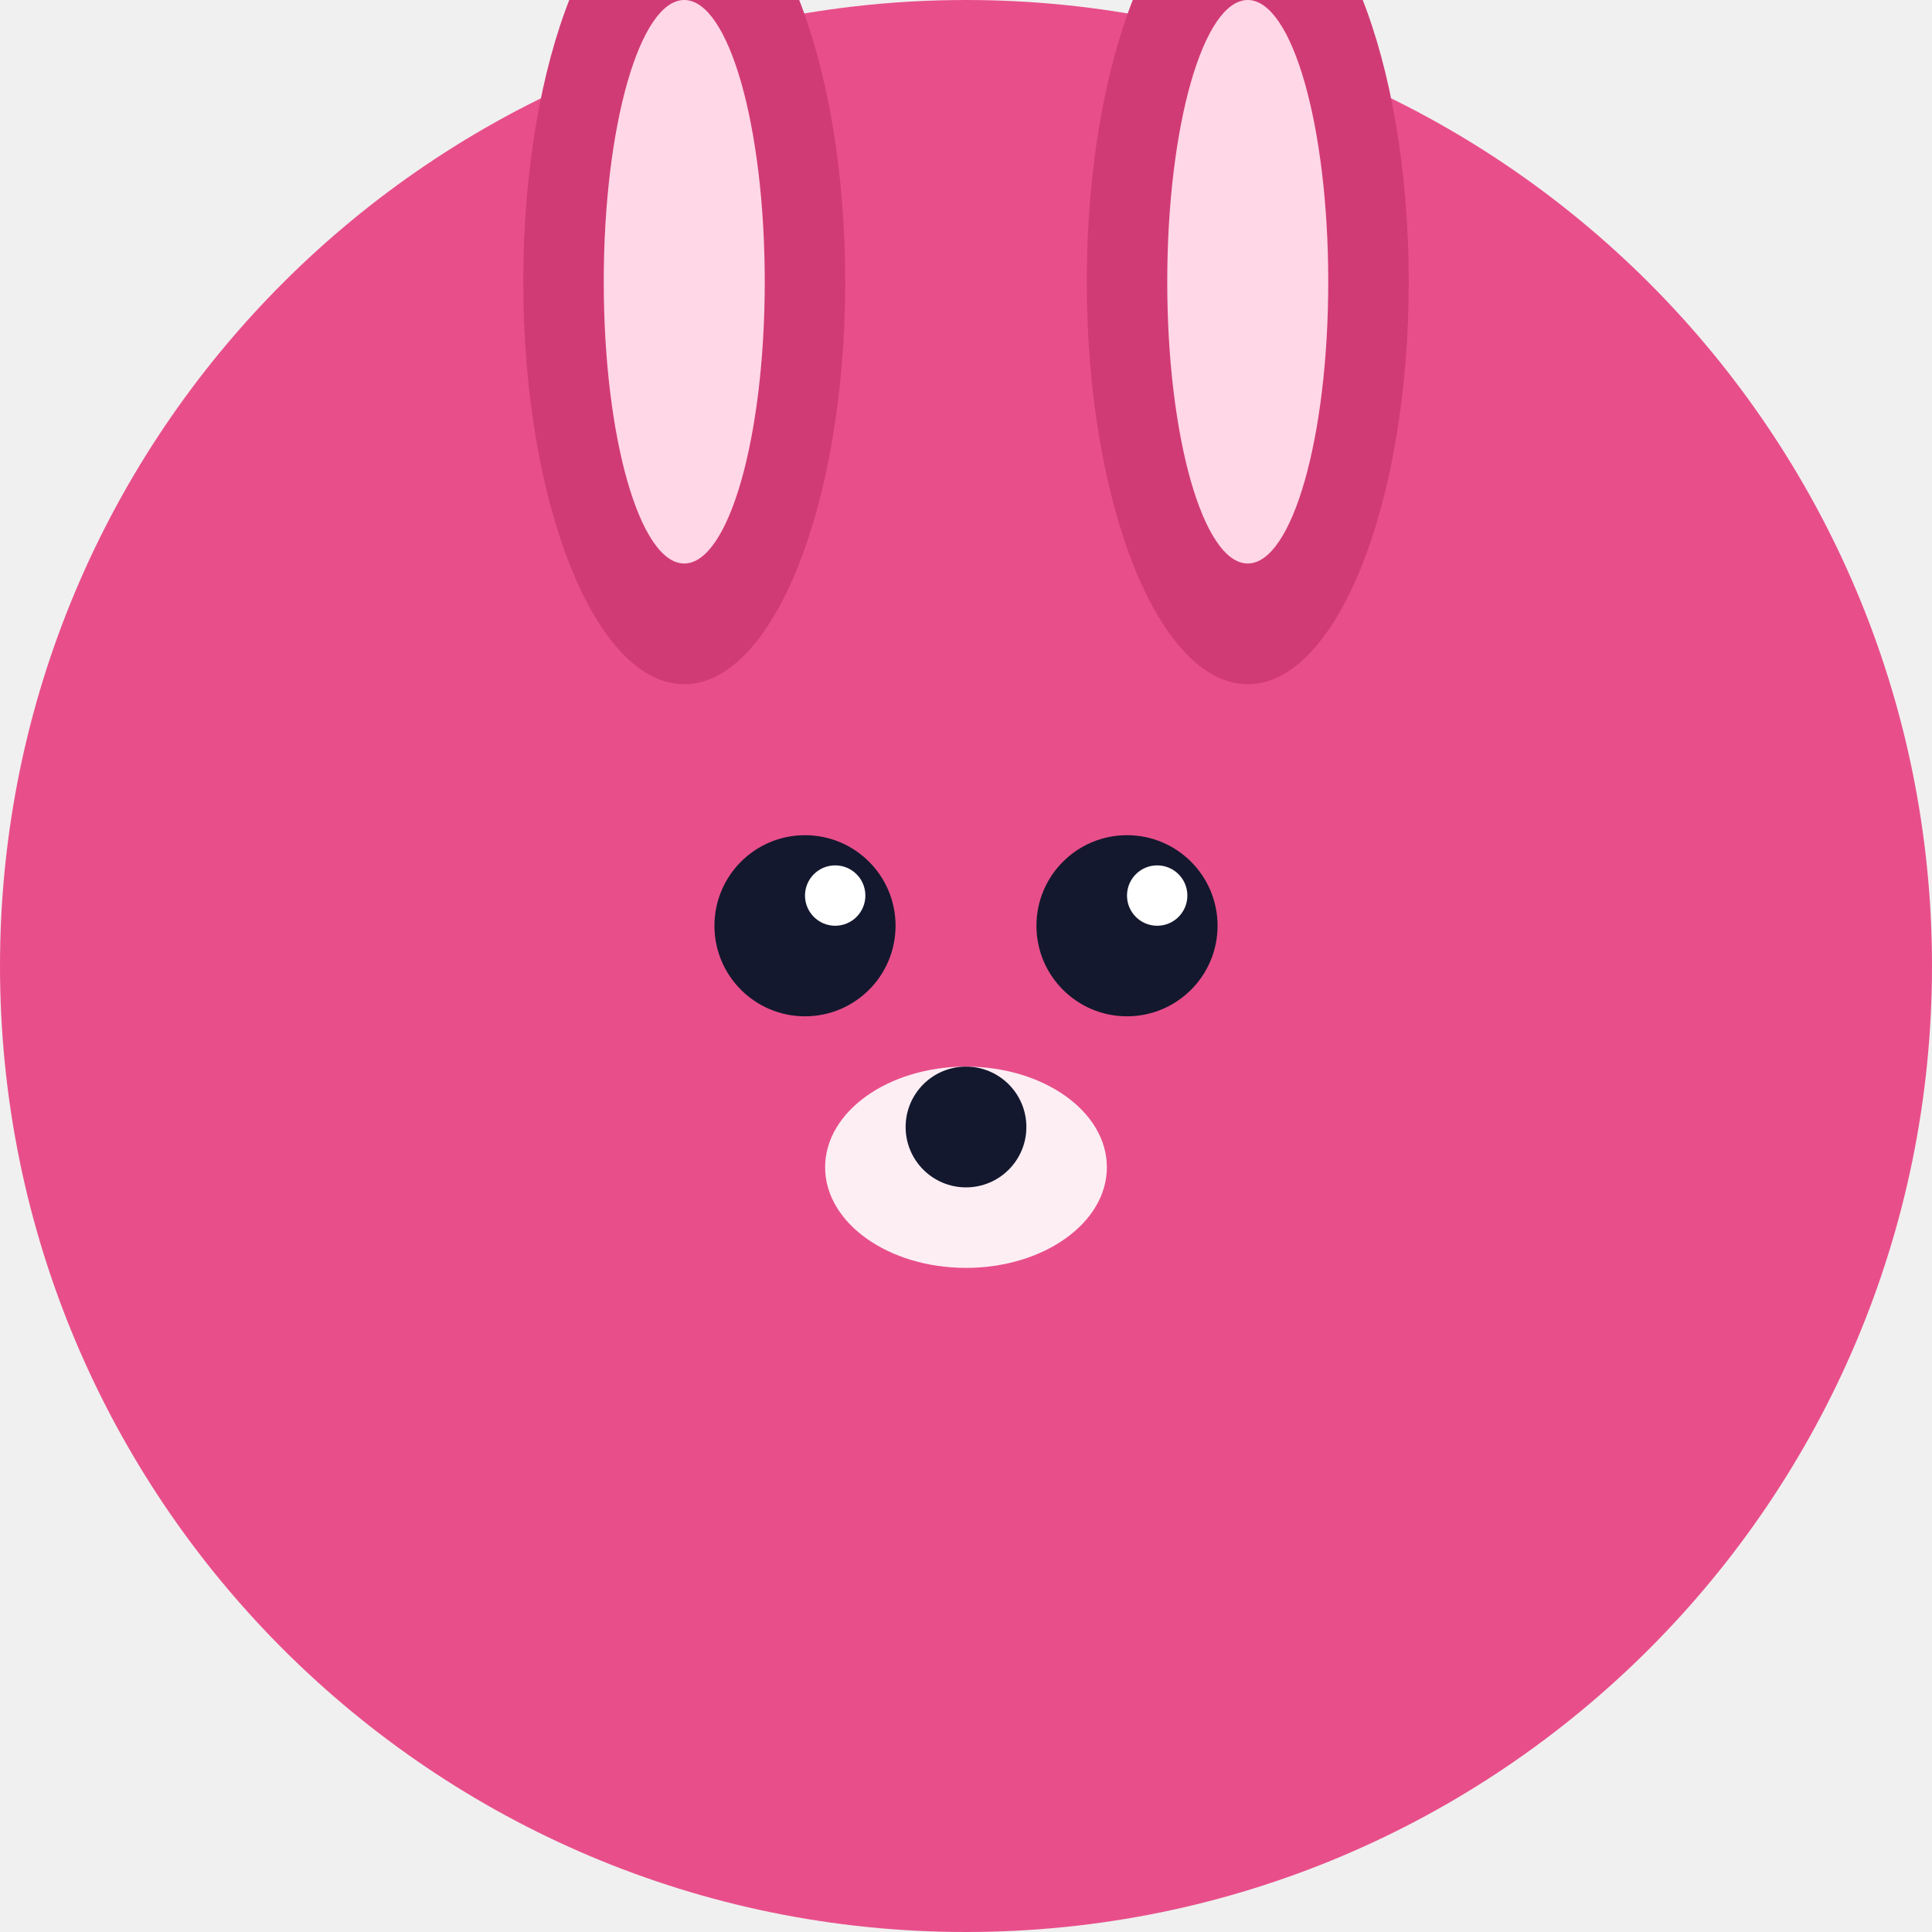
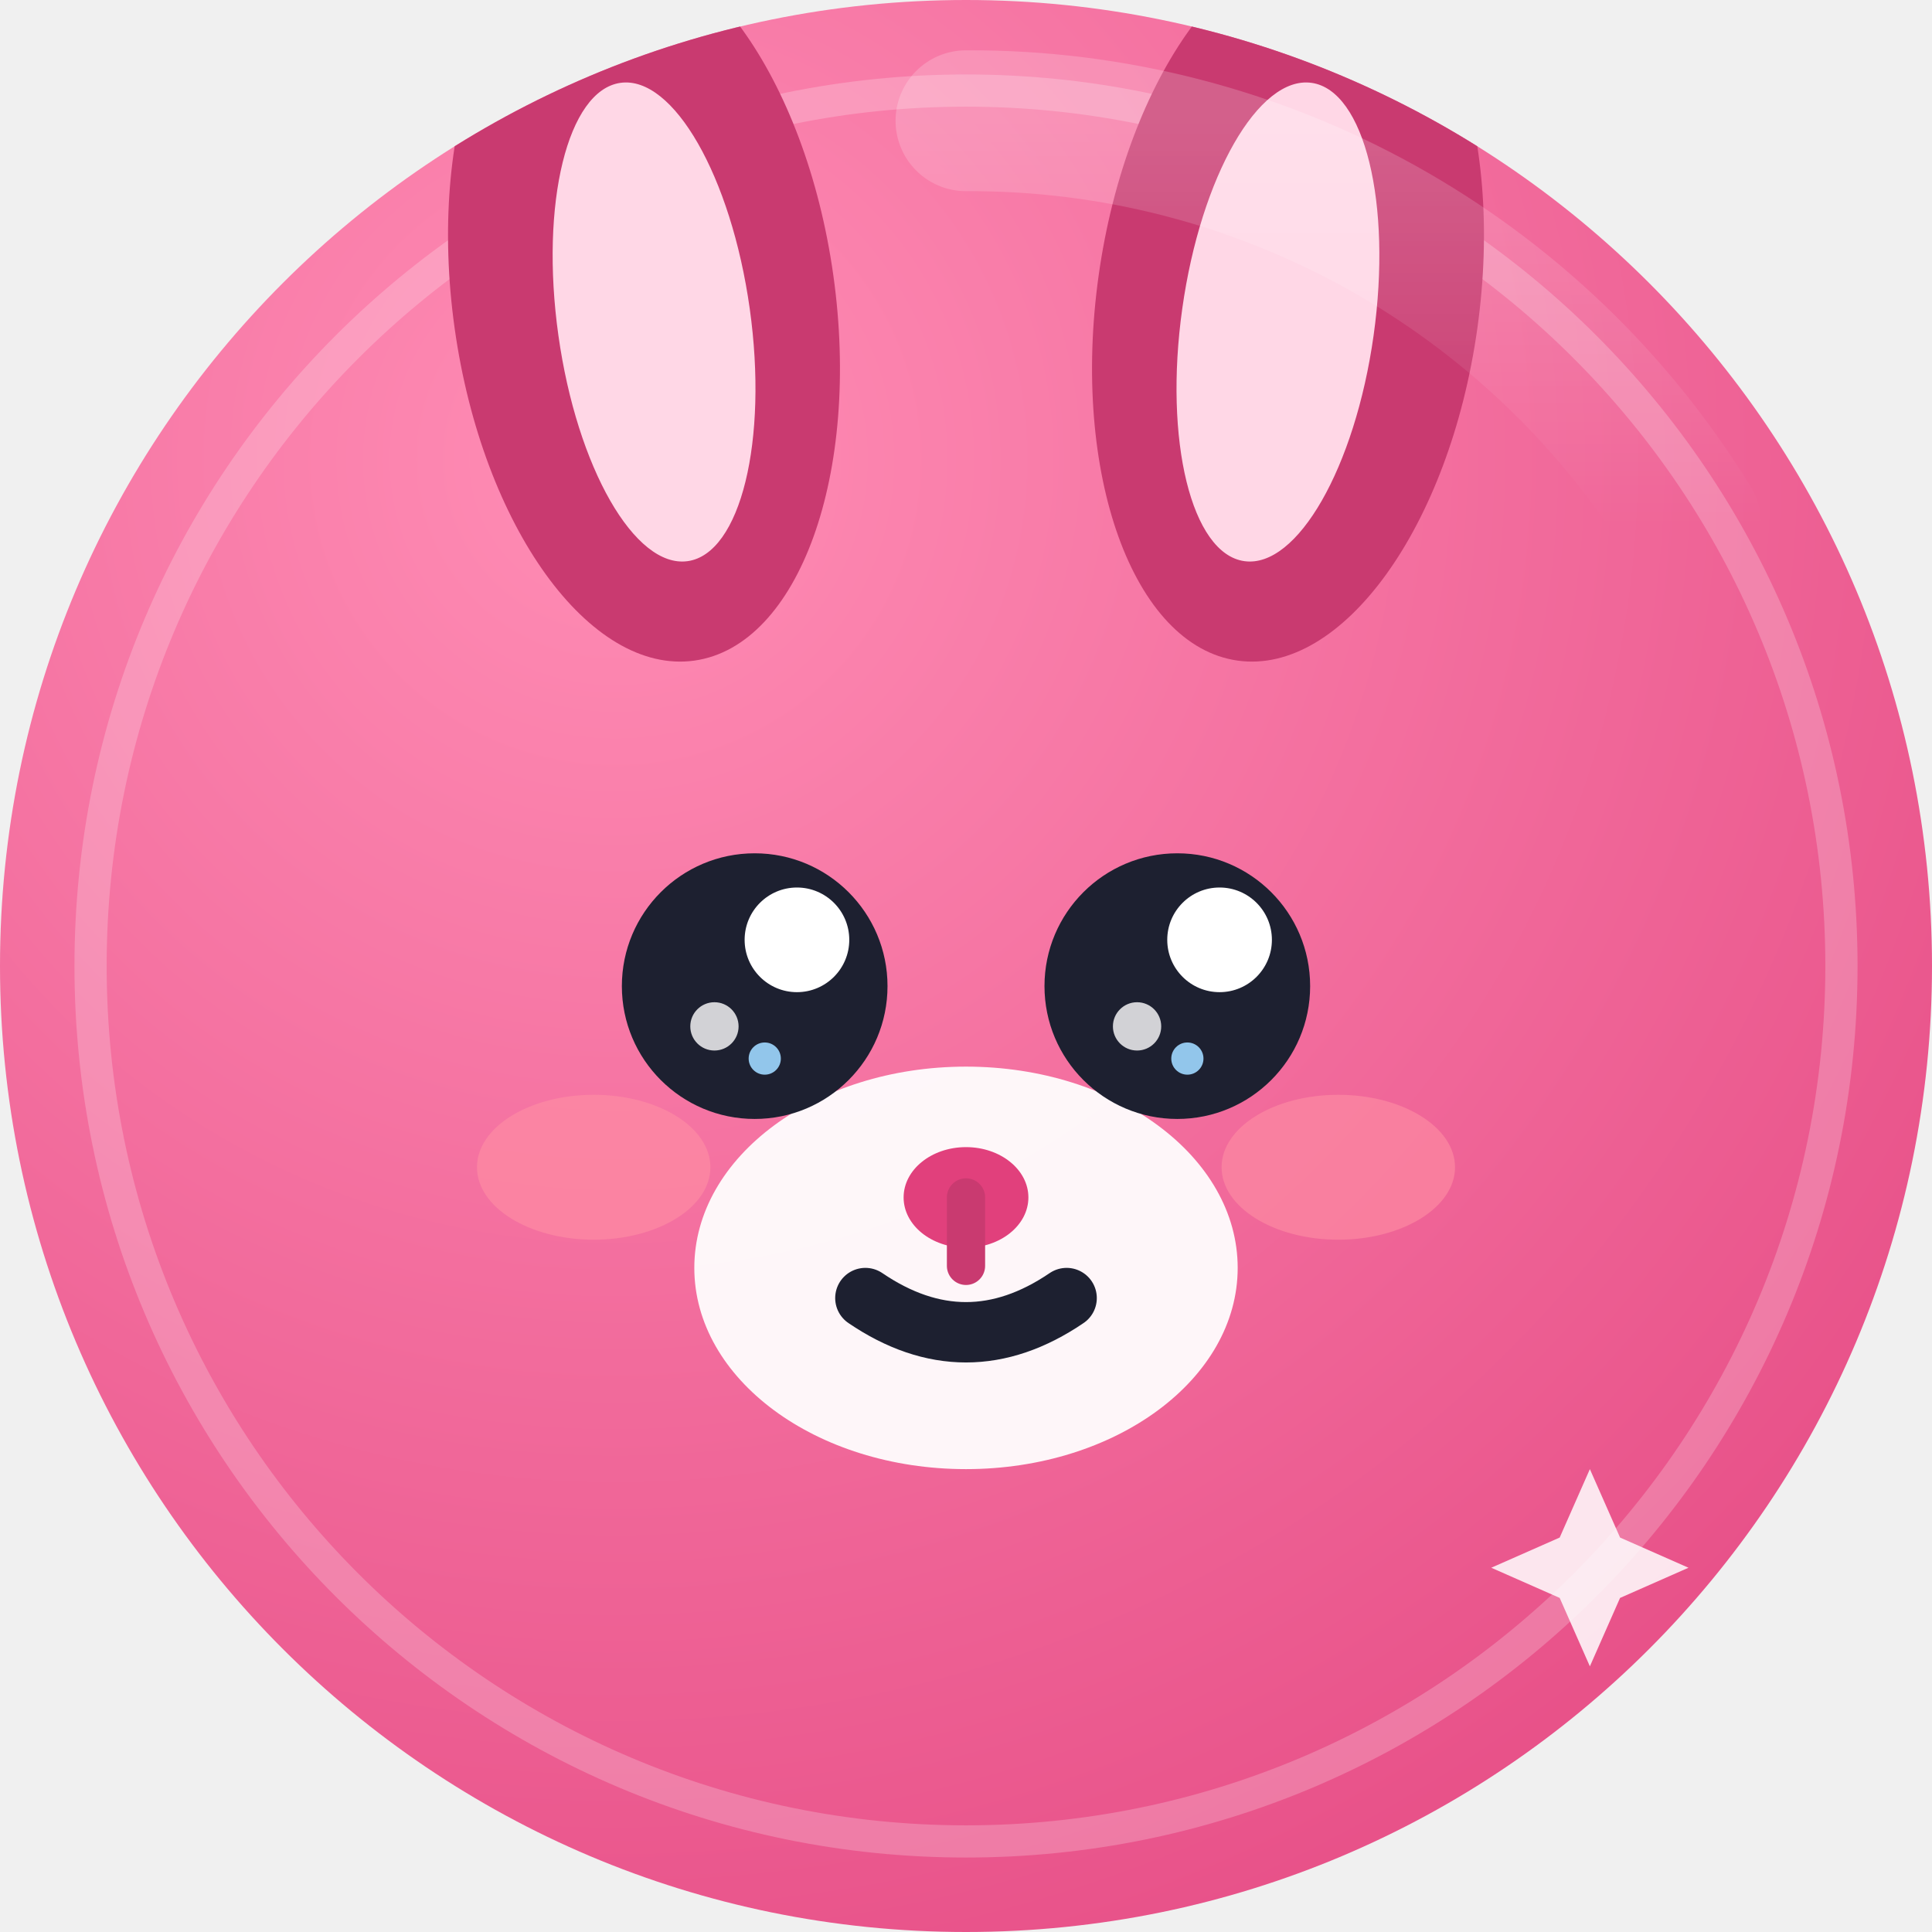
<svg xmlns="http://www.w3.org/2000/svg" viewBox="0 0 96 96">
-   <circle cx="48" cy="48" r="48" fill="#e84f8a" />
-   <ellipse cx="34" cy="14" rx="8" ry="20" fill="#d13b75" />
-   <ellipse cx="62" cy="14" rx="8" ry="20" fill="#d13b75" />
-   <ellipse cx="34" cy="14" rx="4" ry="14" fill="#ffd7e6" />
-   <ellipse cx="62" cy="14" rx="4" ry="14" fill="#ffd7e6" />
-   <ellipse cx="48" cy="58" rx="7" ry="5" fill="#fff" opacity=".9" />
-   <circle cx="48" cy="56" r="3" fill="#13182e" />
-   <circle cx="40" cy="46" r="4.5" fill="#13182e" />
-   <circle cx="56" cy="46" r="4.5" fill="#13182e" />
-   <circle cx="41.5" cy="44.5" r="1.5" fill="#fff" />
-   <circle cx="57.5" cy="44.5" r="1.5" fill="#fff" />
+   <defs>
+     <radialGradient id="bg" cx="0.32" cy="0.24" r="1.05">
+       <stop offset="0" stop-color="#ff8db5" />
+       <stop offset="1" stop-color="#e1407c" />
+     </radialGradient>
+     <linearGradient id="gl" x1="0" y1="0" x2="0" y2="1">
+       <stop offset="0" stop-color="#ffffff" stop-opacity="0.35" />
+       <stop offset="1" stop-color="#ffffff" stop-opacity="0" />
+     </linearGradient>
+     <clipPath id="cp">
+       <circle cx="48" cy="48" r="48" />
+     </clipPath>
+   </defs>
+   <circle cx="48" cy="48" r="48" fill="url(#bg)" />
+   <circle cx="48" cy="48" r="43.5" fill="none" stroke="#ffffff" stroke-opacity="0.22" stroke-width="1.6" />
+   <g clip-path="url(#cp)">
+     <ellipse cx="32" cy="15" rx="9.5" ry="18" fill="#c93a70" transform="rotate(-8 32 15)" />
+     <ellipse cx="64" cy="15" rx="9.5" ry="18" fill="#c93a70" transform="rotate(8 64 15)" />
+     <ellipse cx="32.5" cy="16" rx="4.8" ry="12" fill="#ffd7e6" transform="rotate(-8 32.5 16)" />
+     <ellipse cx="63.5" cy="16" rx="4.8" ry="12" fill="#ffd7e6" transform="rotate(8 63.5 16)" />
+     <ellipse cx="48" cy="63" rx="13.5" ry="10" fill="#fff" opacity=".94" />
+     <circle cx="37.5" cy="49" r="6.6" fill="#1d2030" />
+     <circle cx="58.5" cy="49" r="6.6" fill="#1d2030" />
+     <circle cx="39.6" cy="46.7" r="2.6" fill="#fff" />
+     <circle cx="60.6" cy="46.7" r="2.6" fill="#fff" />
+     <circle cx="35.5" cy="51" r="1.2" fill="#fff" opacity=".8" />
+     <circle cx="56.5" cy="51" r="1.2" fill="#fff" opacity=".8" />
+     <circle cx="38.0" cy="52.6" r="0.8" fill="#9fd8ff" opacity=".9" />
+     <circle cx="59.0" cy="52.6" r="0.8" fill="#9fd8ff" opacity=".9" />
+     <ellipse cx="29.5" cy="58" rx="5.8" ry="3.6" fill="#ff8fa3" opacity="0.6" />
+     <ellipse cx="66.5" cy="58" rx="5.8" ry="3.6" fill="#ff8fa3" opacity="0.6" />
+     <ellipse cx="48" cy="59.5" rx="3.1" ry="2.5" fill="#e1407c" />
+     <path d="M43 64.5 Q48 67.9 53 64.5" stroke="#1d2030" stroke-width="3" fill="none" stroke-linecap="round" />
+     <path d="M48 59.5 v3.4" stroke="#c93a70" stroke-width="1.9" stroke-linecap="round" />
+   </g>
+   <path d="M48 6 a42 42 0 0 1 36 20" stroke="url(#gl)" stroke-width="7" fill="none" stroke-linecap="round" opacity=".55" />
+   <path d="M79 73 l1.5 3.4 3.4 1.5 -3.4 1.5 -1.5 3.4 -1.5-3.4 -3.4-1.5 3.4-1.5z" fill="#ffffff" opacity=".85" />
</svg>
